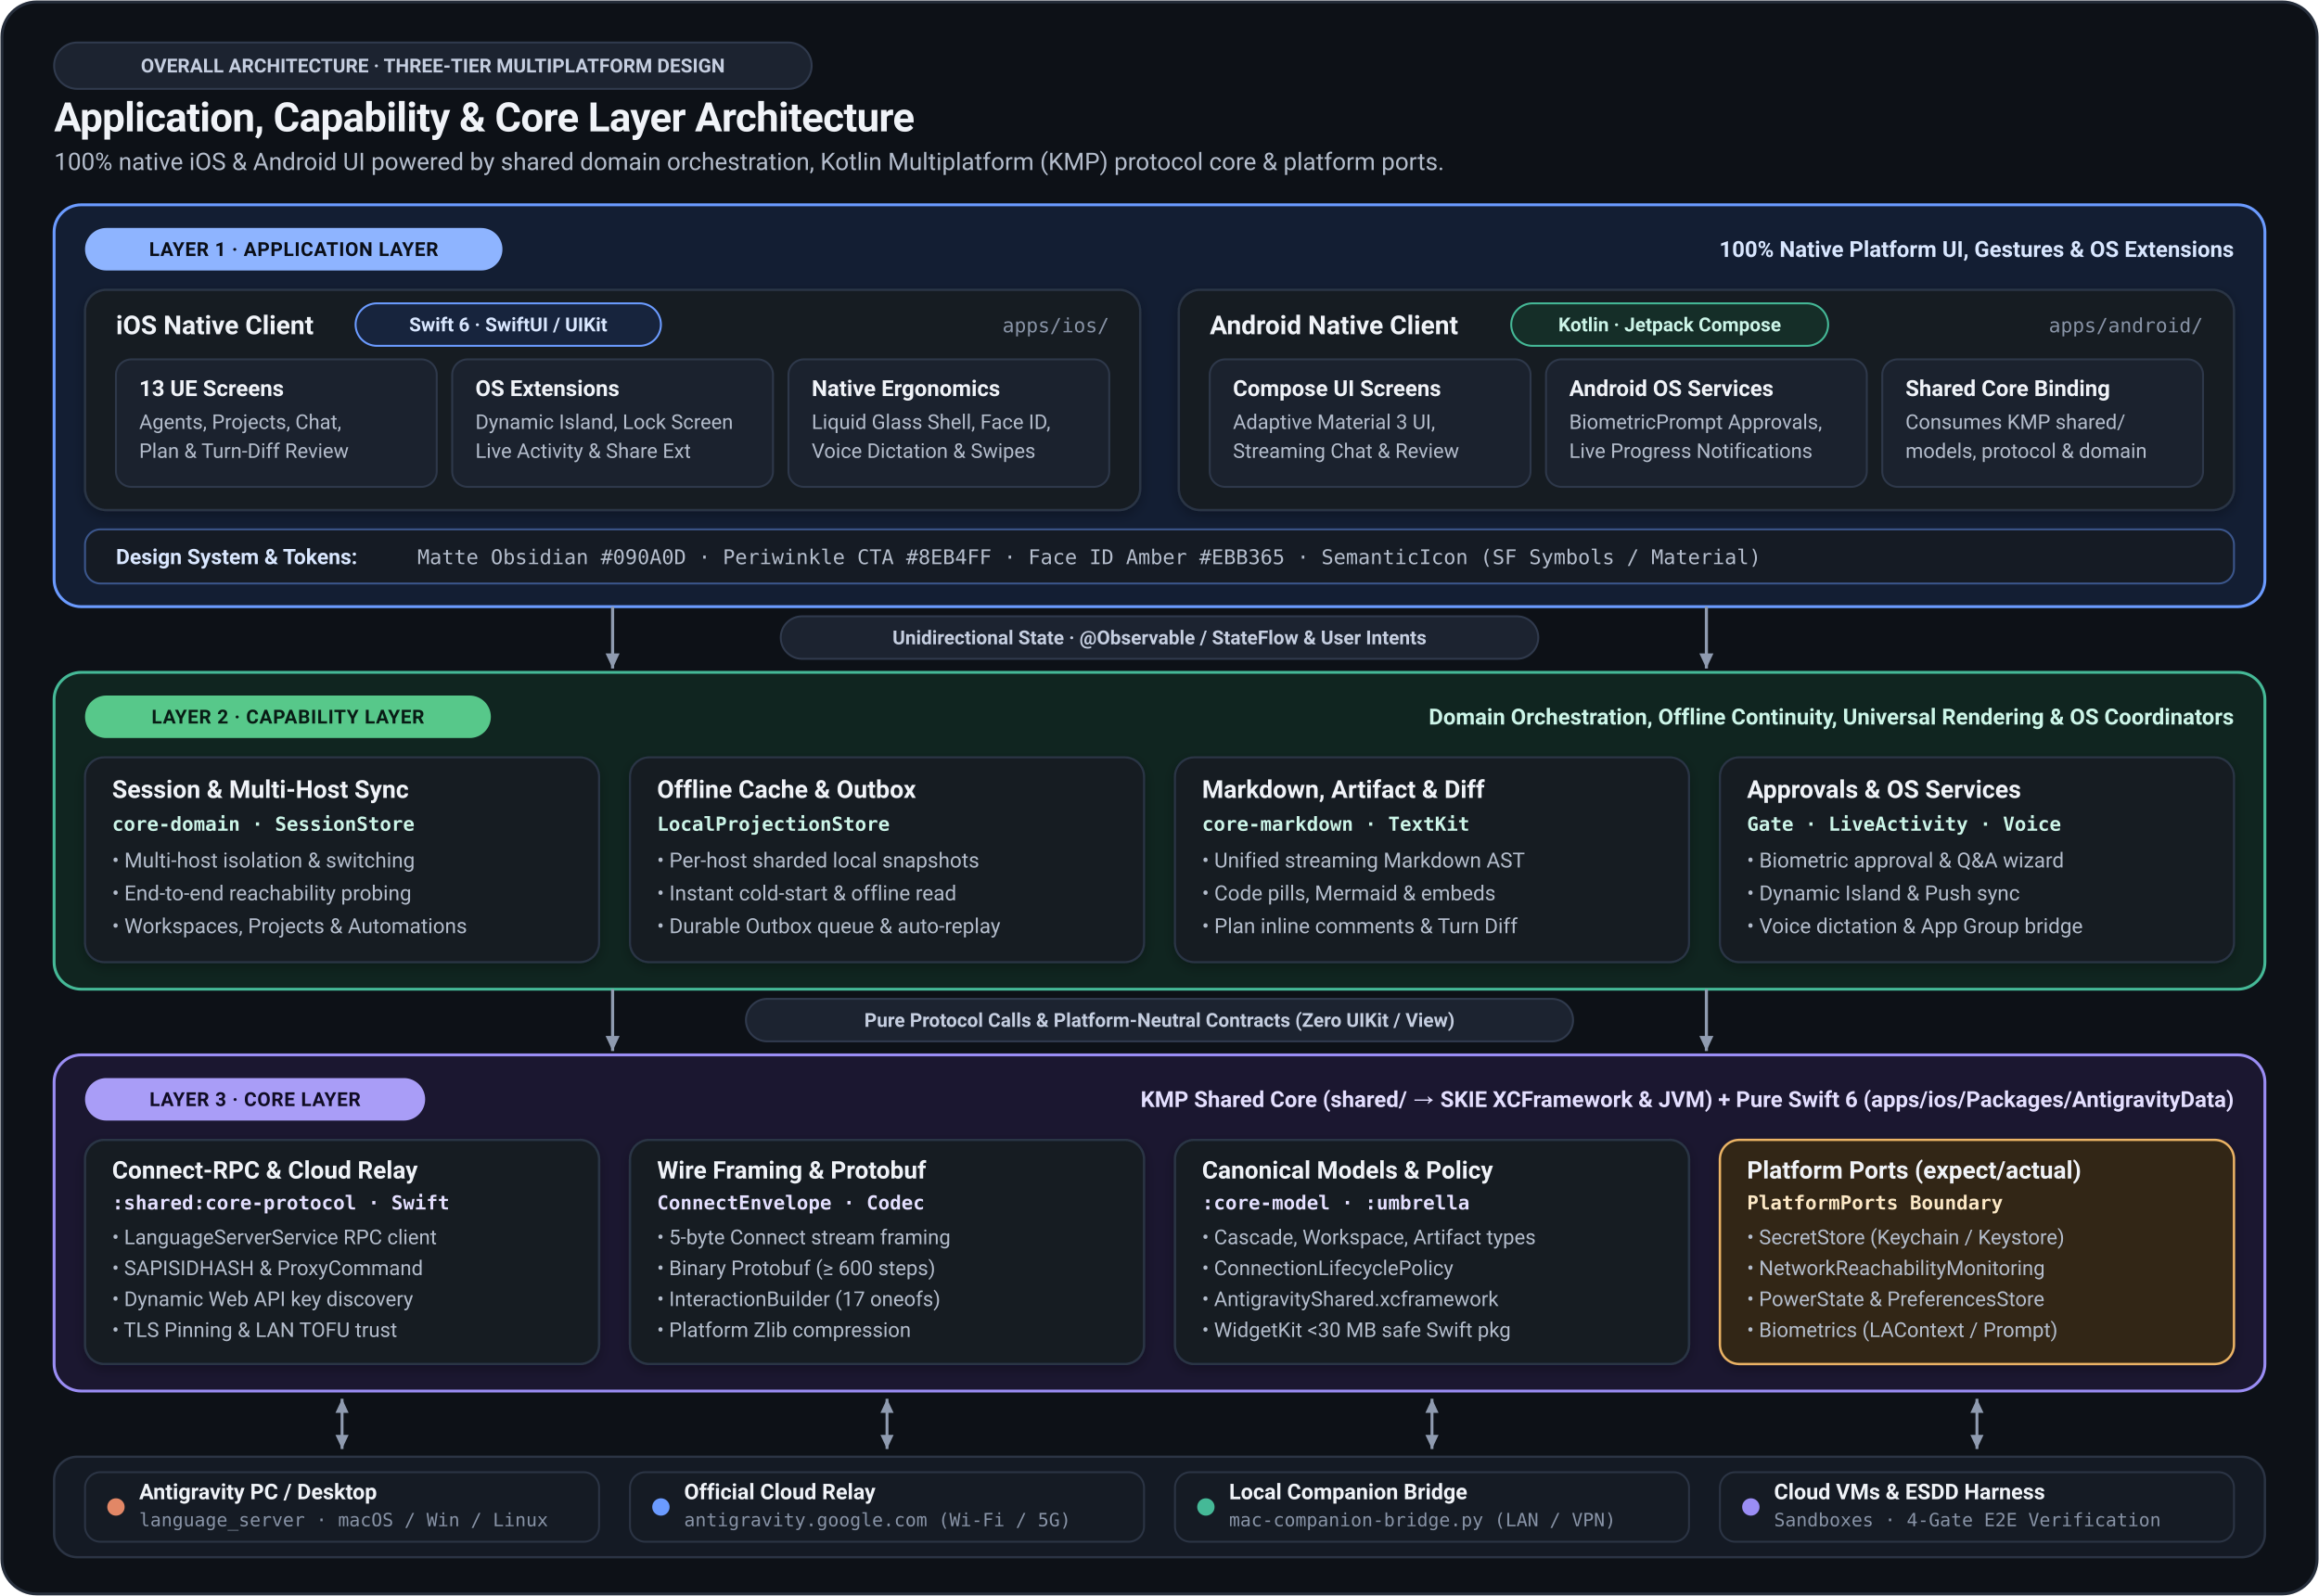
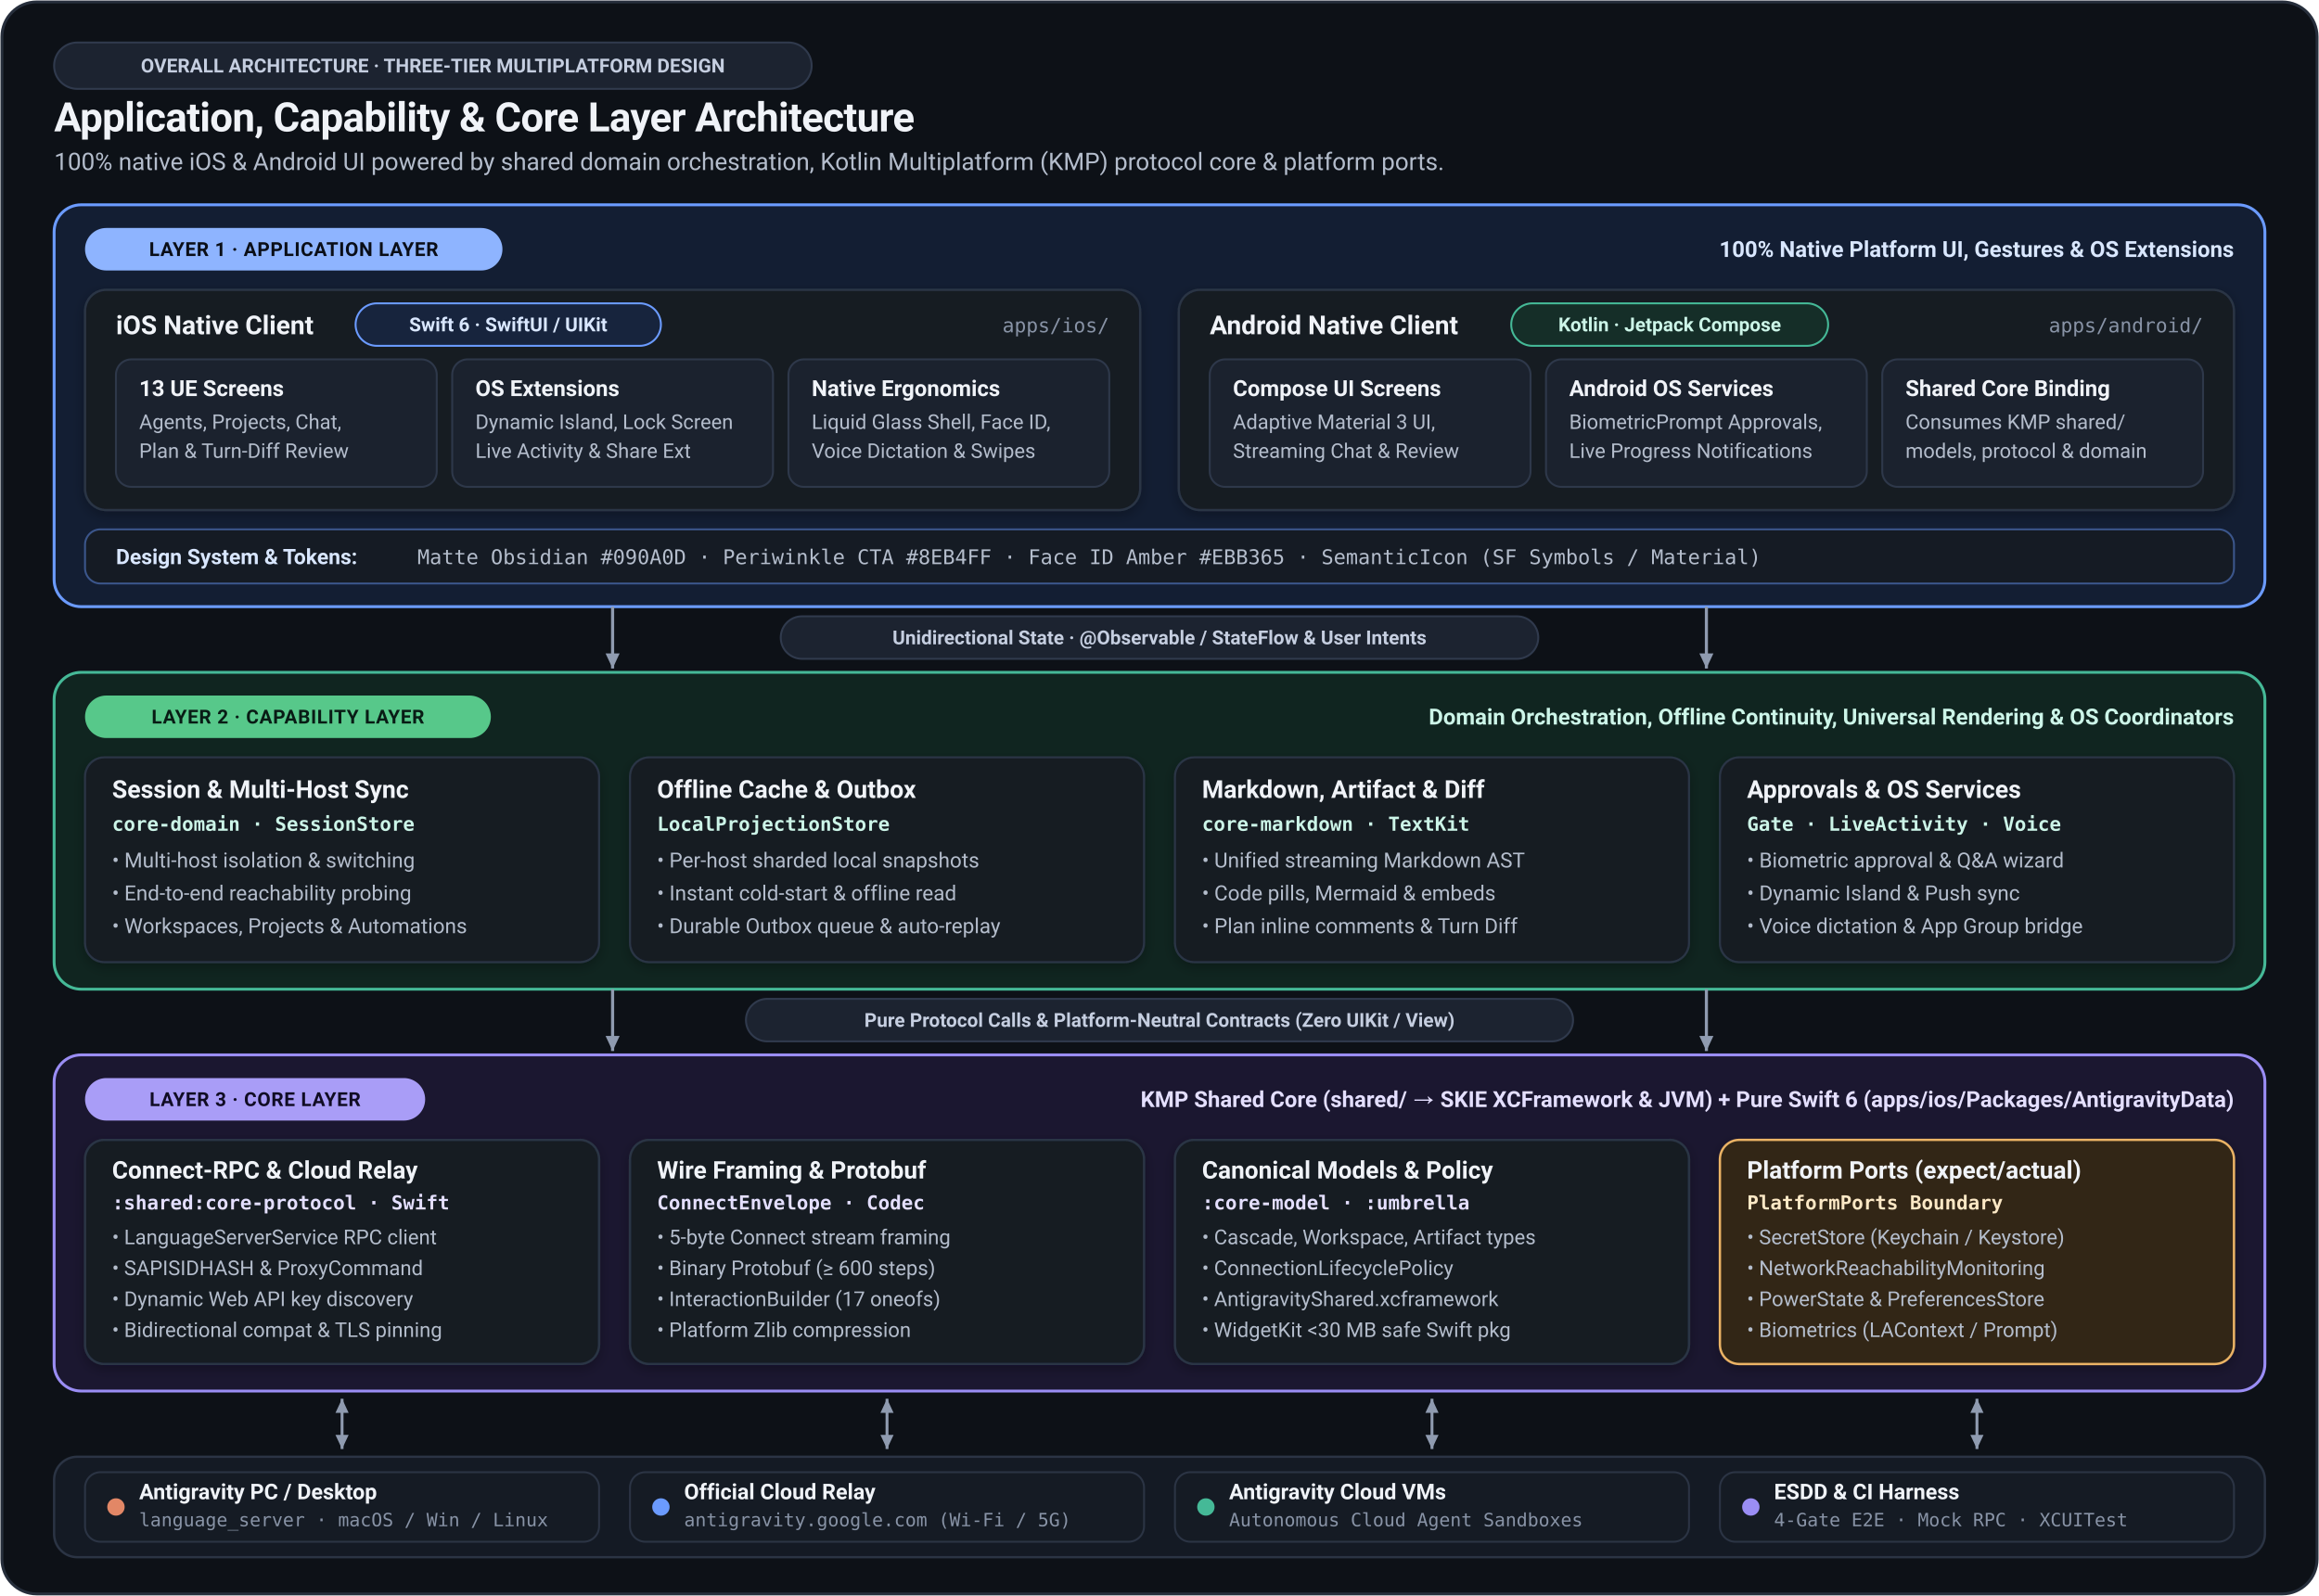
<svg xmlns="http://www.w3.org/2000/svg" viewBox="0 0 1200 826" width="1200" height="826" role="img" aria-label="Three-Layer Architecture: Application, Capability, and Core Layers">
  <defs>
    <filter id="cardShadow" x="-4%" y="-4%" width="108%" height="112%">
      <feDropShadow dx="0" dy="2" stdDeviation="3" flood-color="#000000" flood-opacity="0.28" />
    </filter>
    <marker id="arrDown" viewBox="0 0 10 10" refX="8.5" refY="5" markerWidth="6.5" markerHeight="6.5" orient="auto">
      <path d="M 1 1.5 L 8.5 5 L 1 8.5 z" fill="#8F9BB0" />
    </marker>
    <marker id="arrBi" viewBox="0 0 10 10" refX="8.5" refY="5" markerWidth="6.5" markerHeight="6.5" orient="auto-start-reverse">
      <path d="M 1 1.5 L 8.5 5 L 1 8.5 z" fill="#8F9BB0" />
    </marker>
  </defs>
  <rect x="1" y="1" width="1198" height="824" rx="18" fill="#0D1117" stroke="#262E3B" stroke-width="1.5" />
  <g>
    <rect x="28.0" y="22.0" width="392.0" height="24.0" rx="12.0" fill="#1C2330" stroke="#303A4D" stroke-width="1" />
    <text x="224.0" y="37.5" text-anchor="middle" font-family="-apple-system, BlinkMacSystemFont, 'Segoe UI', Roboto, Helvetica, Arial, sans-serif" font-size="10" font-weight="600" fill="#C5CEE0">OVERALL ARCHITECTURE  ·  THREE-TIER MULTIPLATFORM DESIGN</text>
  </g>
  <text x="28" y="68" font-family="-apple-system, BlinkMacSystemFont, 'Segoe UI', Roboto, Helvetica, Arial, sans-serif" font-size="21" font-weight="700" letter-spacing="-0.3" fill="#F0F3F8">Application, Capability &amp; Core Layer Architecture</text>
  <text x="28" y="88" font-family="-apple-system, BlinkMacSystemFont, 'Segoe UI', Roboto, Helvetica, Arial, sans-serif" font-size="12.5" fill="#B4BDCC">100% native iOS &amp; Android UI powered by shared domain orchestration, Kotlin Multiplatform (KMP) protocol core &amp; platform ports.</text>
  <rect x="28" y="106" width="1144" height="208" rx="14" fill="#131E33" stroke="#6B9BFF" stroke-width="1.5" />
  <g>
    <rect x="44.0" y="118.0" width="216.0" height="22.0" rx="11.0" fill="#8EB4FF" />
    <text x="152.0" y="132.5" text-anchor="middle" font-family="-apple-system, BlinkMacSystemFont, 'Segoe UI', Roboto, Helvetica, Arial, sans-serif" font-size="10" font-weight="600" letter-spacing="0.3" fill="#0A0E17">LAYER 1  ·  APPLICATION LAYER</text>
  </g>
  <text x="1156" y="133" text-anchor="end" font-family="-apple-system, BlinkMacSystemFont, 'Segoe UI', Roboto, Helvetica, Arial, sans-serif" font-size="11.5" font-weight="600" fill="#D9E7FF">100% Native Platform UI, Gestures &amp; OS Extensions</text>
  <rect x="44" y="150" width="546" height="114" rx="11" fill="#151B24" stroke="#2B3444" stroke-width="1.2" filter="url(#cardShadow)" />
  <text x="60" y="173" font-family="-apple-system, BlinkMacSystemFont, 'Segoe UI', Roboto, Helvetica, Arial, sans-serif" font-size="13.5" font-weight="700" fill="#F0F3F8">iOS Native Client</text>
  <g>
    <rect x="184.0" y="157.0" width="158.0" height="22.0" rx="11.0" fill="#17243D" stroke="#6B9BFF" stroke-width="1" />
    <text x="263.0" y="171.5" text-anchor="middle" font-family="-apple-system, BlinkMacSystemFont, 'Segoe UI', Roboto, Helvetica, Arial, sans-serif" font-size="10" font-weight="600" fill="#D9E7FF">Swift 6  ·  SwiftUI / UIKit</text>
  </g>
  <text x="574" y="172" text-anchor="end" font-family="ui-monospace, SFMono-Regular, Menlo, Monaco, Consolas, monospace" font-size="10.2" fill="#8893A6">apps/ios/</text>
  <rect x="60" y="186" width="166" height="66" rx="8" fill="#1B222E" stroke="#2E384A" stroke-width="1" />
  <text x="72" y="205" font-family="-apple-system, BlinkMacSystemFont, 'Segoe UI', Roboto, Helvetica, Arial, sans-serif" font-size="11.5" font-weight="700" fill="#F0F3F8">13 UE Screens</text>
  <text x="72" y="222" font-family="-apple-system, BlinkMacSystemFont, 'Segoe UI', Roboto, Helvetica, Arial, sans-serif" font-size="10.5" fill="#B4BDCC">Agents, Projects, Chat,</text>
  <text x="72" y="237" font-family="-apple-system, BlinkMacSystemFont, 'Segoe UI', Roboto, Helvetica, Arial, sans-serif" font-size="10.5" fill="#B4BDCC">Plan &amp; Turn-Diff Review</text>
  <rect x="234" y="186" width="166" height="66" rx="8" fill="#1B222E" stroke="#2E384A" stroke-width="1" />
  <text x="246" y="205" font-family="-apple-system, BlinkMacSystemFont, 'Segoe UI', Roboto, Helvetica, Arial, sans-serif" font-size="11.5" font-weight="700" fill="#F0F3F8">OS Extensions</text>
  <text x="246" y="222" font-family="-apple-system, BlinkMacSystemFont, 'Segoe UI', Roboto, Helvetica, Arial, sans-serif" font-size="10.5" fill="#B4BDCC">Dynamic Island, Lock Screen</text>
  <text x="246" y="237" font-family="-apple-system, BlinkMacSystemFont, 'Segoe UI', Roboto, Helvetica, Arial, sans-serif" font-size="10.5" fill="#B4BDCC">Live Activity &amp; Share Ext</text>
  <rect x="408" y="186" width="166" height="66" rx="8" fill="#1B222E" stroke="#2E384A" stroke-width="1" />
  <text x="420" y="205" font-family="-apple-system, BlinkMacSystemFont, 'Segoe UI', Roboto, Helvetica, Arial, sans-serif" font-size="11.5" font-weight="700" fill="#F0F3F8">Native Ergonomics</text>
  <text x="420" y="222" font-family="-apple-system, BlinkMacSystemFont, 'Segoe UI', Roboto, Helvetica, Arial, sans-serif" font-size="10.5" fill="#B4BDCC">Liquid Glass Shell, Face ID,</text>
  <text x="420" y="237" font-family="-apple-system, BlinkMacSystemFont, 'Segoe UI', Roboto, Helvetica, Arial, sans-serif" font-size="10.5" fill="#B4BDCC">Voice Dictation &amp; Swipes</text>
  <rect x="610" y="150" width="546" height="114" rx="11" fill="#151B24" stroke="#2B3444" stroke-width="1.2" filter="url(#cardShadow)" />
  <text x="626" y="173" font-family="-apple-system, BlinkMacSystemFont, 'Segoe UI', Roboto, Helvetica, Arial, sans-serif" font-size="13.5" font-weight="700" fill="#F0F3F8">Android Native Client</text>
  <g>
    <rect x="782.0" y="157.0" width="164.0" height="22.0" rx="11.0" fill="#152E28" stroke="#45B997" stroke-width="1" />
    <text x="864.0" y="171.5" text-anchor="middle" font-family="-apple-system, BlinkMacSystemFont, 'Segoe UI', Roboto, Helvetica, Arial, sans-serif" font-size="10" font-weight="600" fill="#CCF5E8">Kotlin  ·  Jetpack Compose</text>
  </g>
  <text x="1140" y="172" text-anchor="end" font-family="ui-monospace, SFMono-Regular, Menlo, Monaco, Consolas, monospace" font-size="10.2" fill="#8893A6">apps/android/</text>
  <rect x="626" y="186" width="166" height="66" rx="8" fill="#1B222E" stroke="#2E384A" stroke-width="1" />
  <text x="638" y="205" font-family="-apple-system, BlinkMacSystemFont, 'Segoe UI', Roboto, Helvetica, Arial, sans-serif" font-size="11.5" font-weight="700" fill="#F0F3F8">Compose UI Screens</text>
  <text x="638" y="222" font-family="-apple-system, BlinkMacSystemFont, 'Segoe UI', Roboto, Helvetica, Arial, sans-serif" font-size="10.5" fill="#B4BDCC">Adaptive Material 3 UI,</text>
  <text x="638" y="237" font-family="-apple-system, BlinkMacSystemFont, 'Segoe UI', Roboto, Helvetica, Arial, sans-serif" font-size="10.5" fill="#B4BDCC">Streaming Chat &amp; Review</text>
  <rect x="800" y="186" width="166" height="66" rx="8" fill="#1B222E" stroke="#2E384A" stroke-width="1" />
  <text x="812" y="205" font-family="-apple-system, BlinkMacSystemFont, 'Segoe UI', Roboto, Helvetica, Arial, sans-serif" font-size="11.5" font-weight="700" fill="#F0F3F8">Android OS Services</text>
  <text x="812" y="222" font-family="-apple-system, BlinkMacSystemFont, 'Segoe UI', Roboto, Helvetica, Arial, sans-serif" font-size="10.5" fill="#B4BDCC">BiometricPrompt Approvals,</text>
  <text x="812" y="237" font-family="-apple-system, BlinkMacSystemFont, 'Segoe UI', Roboto, Helvetica, Arial, sans-serif" font-size="10.5" fill="#B4BDCC">Live Progress Notifications</text>
  <rect x="974" y="186" width="166" height="66" rx="8" fill="#1B222E" stroke="#2E384A" stroke-width="1" />
  <text x="986" y="205" font-family="-apple-system, BlinkMacSystemFont, 'Segoe UI', Roboto, Helvetica, Arial, sans-serif" font-size="11.5" font-weight="700" fill="#F0F3F8">Shared Core Binding</text>
  <text x="986" y="222" font-family="-apple-system, BlinkMacSystemFont, 'Segoe UI', Roboto, Helvetica, Arial, sans-serif" font-size="10.5" fill="#B4BDCC">Consumes KMP shared/</text>
  <text x="986" y="237" font-family="-apple-system, BlinkMacSystemFont, 'Segoe UI', Roboto, Helvetica, Arial, sans-serif" font-size="10.5" fill="#B4BDCC">models, protocol &amp; domain</text>
  <rect x="44" y="274" width="1112" height="28" rx="8" fill="#151B24" stroke="#6B9BFF" stroke-opacity="0.45" stroke-width="1" />
  <text x="60" y="292" font-family="-apple-system, BlinkMacSystemFont, 'Segoe UI', Roboto, Helvetica, Arial, sans-serif" font-size="11" font-weight="700" fill="#D9E7FF">Design System &amp; Tokens:</text>
  <text x="216" y="292" font-family="ui-monospace, SFMono-Regular, Menlo, Monaco, Consolas, monospace" font-size="10.5" fill="#B4BDCC">Matte Obsidian #090A0D  ·  Periwinkle CTA #8EB4FF  ·  Face ID Amber #EBB365  ·  SemanticIcon (SF Symbols / Material)</text>
  <line x1="317" y1="314" x2="317" y2="346" stroke="#8F9BB0" stroke-width="1.6" marker-end="url(#arrDown)" />
  <line x1="883" y1="314" x2="883" y2="346" stroke="#8F9BB0" stroke-width="1.6" marker-end="url(#arrDown)" />
  <g>
    <rect x="404.0" y="319.0" width="392.0" height="22.0" rx="11.0" fill="#1C2330" stroke="#303A4D" stroke-width="1" />
    <text x="600.0" y="333.5" text-anchor="middle" font-family="-apple-system, BlinkMacSystemFont, 'Segoe UI', Roboto, Helvetica, Arial, sans-serif" font-size="10" font-weight="600" fill="#C5CEE0">Unidirectional State  ·  @Observable / StateFlow  &amp;  User Intents</text>
  </g>
  <rect x="28" y="348" width="1144" height="164" rx="14" fill="#102520" stroke="#45B997" stroke-width="1.5" />
  <g>
    <rect x="44.0" y="360.0" width="210.0" height="22.0" rx="11.0" fill="#57C88A" />
    <text x="149.0" y="374.5" text-anchor="middle" font-family="-apple-system, BlinkMacSystemFont, 'Segoe UI', Roboto, Helvetica, Arial, sans-serif" font-size="10" font-weight="600" letter-spacing="0.3" fill="#081C15">LAYER 2  ·  CAPABILITY LAYER</text>
  </g>
  <text x="1156" y="375" text-anchor="end" font-family="-apple-system, BlinkMacSystemFont, 'Segoe UI', Roboto, Helvetica, Arial, sans-serif" font-size="11.5" font-weight="600" fill="#CCF5E8">Domain Orchestration, Offline Continuity, Universal Rendering &amp; OS Coordinators</text>
  <rect x="44" y="392" width="266" height="106" rx="10" fill="#151B24" stroke="#2B3444" stroke-width="1.1" filter="url(#cardShadow)" />
  <text x="58" y="413" font-family="-apple-system, BlinkMacSystemFont, 'Segoe UI', Roboto, Helvetica, Arial, sans-serif" font-size="12.8" font-weight="700" fill="#F0F3F8">Session &amp; Multi-Host Sync</text>
  <text x="58" y="430" font-family="ui-monospace, SFMono-Regular, Menlo, Monaco, Consolas, monospace" font-size="10" font-weight="600" fill="#CCF5E8">core-domain · SessionStore</text>
  <text x="58" y="449" font-family="-apple-system, BlinkMacSystemFont, 'Segoe UI', Roboto, Helvetica, Arial, sans-serif" font-size="10.8" fill="#B4BDCC">•  Multi-host isolation &amp; switching</text>
  <text x="58" y="466" font-family="-apple-system, BlinkMacSystemFont, 'Segoe UI', Roboto, Helvetica, Arial, sans-serif" font-size="10.8" fill="#B4BDCC">•  End-to-end reachability probing</text>
  <text x="58" y="483" font-family="-apple-system, BlinkMacSystemFont, 'Segoe UI', Roboto, Helvetica, Arial, sans-serif" font-size="10.8" fill="#B4BDCC">•  Workspaces, Projects &amp; Automations</text>
  <rect x="326" y="392" width="266" height="106" rx="10" fill="#151B24" stroke="#2B3444" stroke-width="1.1" filter="url(#cardShadow)" />
  <text x="340" y="413" font-family="-apple-system, BlinkMacSystemFont, 'Segoe UI', Roboto, Helvetica, Arial, sans-serif" font-size="12.8" font-weight="700" fill="#F0F3F8">Offline Cache &amp; Outbox</text>
  <text x="340" y="430" font-family="ui-monospace, SFMono-Regular, Menlo, Monaco, Consolas, monospace" font-size="10" font-weight="600" fill="#CCF5E8">LocalProjectionStore</text>
  <text x="340" y="449" font-family="-apple-system, BlinkMacSystemFont, 'Segoe UI', Roboto, Helvetica, Arial, sans-serif" font-size="10.8" fill="#B4BDCC">•  Per-host sharded local snapshots</text>
  <text x="340" y="466" font-family="-apple-system, BlinkMacSystemFont, 'Segoe UI', Roboto, Helvetica, Arial, sans-serif" font-size="10.8" fill="#B4BDCC">•  Instant cold-start &amp; offline read</text>
  <text x="340" y="483" font-family="-apple-system, BlinkMacSystemFont, 'Segoe UI', Roboto, Helvetica, Arial, sans-serif" font-size="10.8" fill="#B4BDCC">•  Durable Outbox queue &amp; auto-replay</text>
  <rect x="608" y="392" width="266" height="106" rx="10" fill="#151B24" stroke="#2B3444" stroke-width="1.1" filter="url(#cardShadow)" />
  <text x="622" y="413" font-family="-apple-system, BlinkMacSystemFont, 'Segoe UI', Roboto, Helvetica, Arial, sans-serif" font-size="12.8" font-weight="700" fill="#F0F3F8">Markdown, Artifact &amp; Diff</text>
  <text x="622" y="430" font-family="ui-monospace, SFMono-Regular, Menlo, Monaco, Consolas, monospace" font-size="10" font-weight="600" fill="#CCF5E8">core-markdown · TextKit</text>
  <text x="622" y="449" font-family="-apple-system, BlinkMacSystemFont, 'Segoe UI', Roboto, Helvetica, Arial, sans-serif" font-size="10.8" fill="#B4BDCC">•  Unified streaming Markdown AST</text>
  <text x="622" y="466" font-family="-apple-system, BlinkMacSystemFont, 'Segoe UI', Roboto, Helvetica, Arial, sans-serif" font-size="10.8" fill="#B4BDCC">•  Code pills, Mermaid &amp; embeds</text>
  <text x="622" y="483" font-family="-apple-system, BlinkMacSystemFont, 'Segoe UI', Roboto, Helvetica, Arial, sans-serif" font-size="10.8" fill="#B4BDCC">•  Plan inline comments &amp; Turn Diff</text>
  <rect x="890" y="392" width="266" height="106" rx="10" fill="#151B24" stroke="#2B3444" stroke-width="1.1" filter="url(#cardShadow)" />
  <text x="904" y="413" font-family="-apple-system, BlinkMacSystemFont, 'Segoe UI', Roboto, Helvetica, Arial, sans-serif" font-size="12.8" font-weight="700" fill="#F0F3F8">Approvals &amp; OS Services</text>
  <text x="904" y="430" font-family="ui-monospace, SFMono-Regular, Menlo, Monaco, Consolas, monospace" font-size="10" font-weight="600" fill="#CCF5E8">Gate · LiveActivity · Voice</text>
  <text x="904" y="449" font-family="-apple-system, BlinkMacSystemFont, 'Segoe UI', Roboto, Helvetica, Arial, sans-serif" font-size="10.8" fill="#B4BDCC">•  Biometric approval &amp; Q&amp;A wizard</text>
  <text x="904" y="466" font-family="-apple-system, BlinkMacSystemFont, 'Segoe UI', Roboto, Helvetica, Arial, sans-serif" font-size="10.8" fill="#B4BDCC">•  Dynamic Island &amp; Push sync</text>
  <text x="904" y="483" font-family="-apple-system, BlinkMacSystemFont, 'Segoe UI', Roboto, Helvetica, Arial, sans-serif" font-size="10.8" fill="#B4BDCC">•  Voice dictation &amp; App Group bridge</text>
  <line x1="317" y1="512" x2="317" y2="544" stroke="#8F9BB0" stroke-width="1.6" marker-end="url(#arrDown)" />
  <line x1="883" y1="512" x2="883" y2="544" stroke="#8F9BB0" stroke-width="1.6" marker-end="url(#arrDown)" />
  <g>
    <rect x="386.0" y="517.0" width="428.0" height="22.0" rx="11.0" fill="#1C2330" stroke="#303A4D" stroke-width="1" />
    <text x="600.0" y="531.5" text-anchor="middle" font-family="-apple-system, BlinkMacSystemFont, 'Segoe UI', Roboto, Helvetica, Arial, sans-serif" font-size="10" font-weight="600" fill="#C5CEE0">Pure Protocol Calls &amp; Platform-Neutral Contracts  (Zero UIKit / View)</text>
  </g>
  <rect x="28" y="546" width="1144" height="174" rx="14" fill="#1B1730" stroke="#9A8DF4" stroke-width="1.5" />
  <g>
    <rect x="44.0" y="558.0" width="176.0" height="22.0" rx="11.0" fill="#A99DF7" />
    <text x="132.0" y="572.5" text-anchor="middle" font-family="-apple-system, BlinkMacSystemFont, 'Segoe UI', Roboto, Helvetica, Arial, sans-serif" font-size="10" font-weight="600" letter-spacing="0.3" fill="#100C24">LAYER 3  ·  CORE LAYER</text>
  </g>
  <text x="1156" y="573" text-anchor="end" font-family="-apple-system, BlinkMacSystemFont, 'Segoe UI', Roboto, Helvetica, Arial, sans-serif" font-size="11.5" font-weight="600" fill="#E4DFFF">KMP Shared Core (shared/ → SKIE XCFramework &amp; JVM)  +  Pure Swift 6 (apps/ios/Packages/AntigravityData)</text>
  <rect x="44" y="590" width="266" height="116" rx="10" fill="#151B24" stroke="#2B3444" stroke-width="1.2" filter="url(#cardShadow)" />
  <text x="58" y="610" font-family="-apple-system, BlinkMacSystemFont, 'Segoe UI', Roboto, Helvetica, Arial, sans-serif" font-size="12.6" font-weight="700" fill="#F0F3F8">Connect-RPC &amp; Cloud Relay</text>
  <text x="58" y="626" font-family="ui-monospace, SFMono-Regular, Menlo, Monaco, Consolas, monospace" font-size="10" font-weight="600" fill="#E4DFFF">:shared:core-protocol · Swift</text>
  <text x="58" y="644" font-family="-apple-system, BlinkMacSystemFont, 'Segoe UI', Roboto, Helvetica, Arial, sans-serif" font-size="10.6" fill="#B4BDCC">•  LanguageServerService RPC client</text>
  <text x="58" y="660" font-family="-apple-system, BlinkMacSystemFont, 'Segoe UI', Roboto, Helvetica, Arial, sans-serif" font-size="10.6" fill="#B4BDCC">•  SAPISIDHASH &amp; ProxyCommand</text>
  <text x="58" y="676" font-family="-apple-system, BlinkMacSystemFont, 'Segoe UI', Roboto, Helvetica, Arial, sans-serif" font-size="10.6" fill="#B4BDCC">•  Dynamic Web API key discovery</text>
-   <text x="58" y="692" font-family="-apple-system, BlinkMacSystemFont, 'Segoe UI', Roboto, Helvetica, Arial, sans-serif" font-size="10.6" fill="#B4BDCC">•  TLS Pinning &amp; LAN TOFU trust</text>
+   <text x="58" y="692" font-family="-apple-system, BlinkMacSystemFont, 'Segoe UI', Roboto, Helvetica, Arial, sans-serif" font-size="10.6" fill="#B4BDCC">•  Bidirectional compat &amp; TLS pinning</text>
  <rect x="326" y="590" width="266" height="116" rx="10" fill="#151B24" stroke="#2B3444" stroke-width="1.2" filter="url(#cardShadow)" />
  <text x="340" y="610" font-family="-apple-system, BlinkMacSystemFont, 'Segoe UI', Roboto, Helvetica, Arial, sans-serif" font-size="12.6" font-weight="700" fill="#F0F3F8">Wire Framing &amp; Protobuf</text>
  <text x="340" y="626" font-family="ui-monospace, SFMono-Regular, Menlo, Monaco, Consolas, monospace" font-size="10" font-weight="600" fill="#E4DFFF">ConnectEnvelope · Codec</text>
  <text x="340" y="644" font-family="-apple-system, BlinkMacSystemFont, 'Segoe UI', Roboto, Helvetica, Arial, sans-serif" font-size="10.6" fill="#B4BDCC">•  5-byte Connect stream framing</text>
  <text x="340" y="660" font-family="-apple-system, BlinkMacSystemFont, 'Segoe UI', Roboto, Helvetica, Arial, sans-serif" font-size="10.6" fill="#B4BDCC">•  Binary Protobuf (≥ 600 steps)</text>
  <text x="340" y="676" font-family="-apple-system, BlinkMacSystemFont, 'Segoe UI', Roboto, Helvetica, Arial, sans-serif" font-size="10.6" fill="#B4BDCC">•  InteractionBuilder (17 oneofs)</text>
  <text x="340" y="692" font-family="-apple-system, BlinkMacSystemFont, 'Segoe UI', Roboto, Helvetica, Arial, sans-serif" font-size="10.6" fill="#B4BDCC">•  Platform Zlib compression</text>
  <rect x="608" y="590" width="266" height="116" rx="10" fill="#151B24" stroke="#2B3444" stroke-width="1.2" filter="url(#cardShadow)" />
  <text x="622" y="610" font-family="-apple-system, BlinkMacSystemFont, 'Segoe UI', Roboto, Helvetica, Arial, sans-serif" font-size="12.6" font-weight="700" fill="#F0F3F8">Canonical Models &amp; Policy</text>
  <text x="622" y="626" font-family="ui-monospace, SFMono-Regular, Menlo, Monaco, Consolas, monospace" font-size="10" font-weight="600" fill="#E4DFFF">:core-model · :umbrella</text>
  <text x="622" y="644" font-family="-apple-system, BlinkMacSystemFont, 'Segoe UI', Roboto, Helvetica, Arial, sans-serif" font-size="10.6" fill="#B4BDCC">•  Cascade, Workspace, Artifact types</text>
  <text x="622" y="660" font-family="-apple-system, BlinkMacSystemFont, 'Segoe UI', Roboto, Helvetica, Arial, sans-serif" font-size="10.6" fill="#B4BDCC">•  ConnectionLifecyclePolicy</text>
  <text x="622" y="676" font-family="-apple-system, BlinkMacSystemFont, 'Segoe UI', Roboto, Helvetica, Arial, sans-serif" font-size="10.6" fill="#B4BDCC">•  AntigravityShared.xcframework</text>
  <text x="622" y="692" font-family="-apple-system, BlinkMacSystemFont, 'Segoe UI', Roboto, Helvetica, Arial, sans-serif" font-size="10.6" fill="#B4BDCC">•  WidgetKit &lt;30 MB safe Swift pkg</text>
  <rect x="890" y="590" width="266" height="116" rx="10" fill="#302614" stroke="#EBB365" stroke-width="1.2" filter="url(#cardShadow)" />
  <text x="904" y="610" font-family="-apple-system, BlinkMacSystemFont, 'Segoe UI', Roboto, Helvetica, Arial, sans-serif" font-size="12.6" font-weight="700" fill="#F0F3F8">Platform Ports (expect/actual)</text>
  <text x="904" y="626" font-family="ui-monospace, SFMono-Regular, Menlo, Monaco, Consolas, monospace" font-size="10" font-weight="600" fill="#FCE8C5">PlatformPorts Boundary</text>
  <text x="904" y="644" font-family="-apple-system, BlinkMacSystemFont, 'Segoe UI', Roboto, Helvetica, Arial, sans-serif" font-size="10.6" fill="#B4BDCC">•  SecretStore (Keychain / Keystore)</text>
  <text x="904" y="660" font-family="-apple-system, BlinkMacSystemFont, 'Segoe UI', Roboto, Helvetica, Arial, sans-serif" font-size="10.6" fill="#B4BDCC">•  NetworkReachabilityMonitoring</text>
  <text x="904" y="676" font-family="-apple-system, BlinkMacSystemFont, 'Segoe UI', Roboto, Helvetica, Arial, sans-serif" font-size="10.6" fill="#B4BDCC">•  PowerState &amp; PreferencesStore</text>
  <text x="904" y="692" font-family="-apple-system, BlinkMacSystemFont, 'Segoe UI', Roboto, Helvetica, Arial, sans-serif" font-size="10.6" fill="#B4BDCC">•  Biometrics (LAContext / Prompt)</text>
  <line x1="177" y1="724" x2="177" y2="750" stroke="#8F9BB0" stroke-width="1.5" marker-start="url(#arrBi)" marker-end="url(#arrBi)" />
  <line x1="459" y1="724" x2="459" y2="750" stroke="#8F9BB0" stroke-width="1.5" marker-start="url(#arrBi)" marker-end="url(#arrBi)" />
  <line x1="741" y1="724" x2="741" y2="750" stroke="#8F9BB0" stroke-width="1.5" marker-start="url(#arrBi)" marker-end="url(#arrBi)" />
  <line x1="1023" y1="724" x2="1023" y2="750" stroke="#8F9BB0" stroke-width="1.5" marker-start="url(#arrBi)" marker-end="url(#arrBi)" />
  <rect x="28" y="754" width="1144" height="52" rx="12" fill="#141A24" stroke="#2B3444" stroke-width="1.2" />
  <rect x="44" y="762" width="266" height="36" rx="8" fill="#151B24" stroke="#2B3444" stroke-width="1" />
  <circle cx="60" cy="780" r="4.5" fill="#E28766" />
  <text x="72" y="776" font-family="-apple-system, BlinkMacSystemFont, 'Segoe UI', Roboto, Helvetica, Arial, sans-serif" font-size="11.2" font-weight="700" fill="#F0F3F8">Antigravity PC / Desktop</text>
  <text x="72" y="790" font-family="ui-monospace, SFMono-Regular, Menlo, Monaco, Consolas, monospace" font-size="9.5" fill="#8893A6">language_server · macOS / Win / Linux</text>
  <rect x="326" y="762" width="266" height="36" rx="8" fill="#151B24" stroke="#2B3444" stroke-width="1" />
  <circle cx="342" cy="780" r="4.5" fill="#6B9BFF" />
  <text x="354" y="776" font-family="-apple-system, BlinkMacSystemFont, 'Segoe UI', Roboto, Helvetica, Arial, sans-serif" font-size="11.2" font-weight="700" fill="#F0F3F8">Official Cloud Relay</text>
  <text x="354" y="790" font-family="ui-monospace, SFMono-Regular, Menlo, Monaco, Consolas, monospace" font-size="9.5" fill="#8893A6">antigravity.google.com (Wi-Fi / 5G)</text>
  <rect x="608" y="762" width="266" height="36" rx="8" fill="#151B24" stroke="#2B3444" stroke-width="1" />
  <circle cx="624" cy="780" r="4.5" fill="#45B997" />
-   <text x="636" y="776" font-family="-apple-system, BlinkMacSystemFont, 'Segoe UI', Roboto, Helvetica, Arial, sans-serif" font-size="11.2" font-weight="700" fill="#F0F3F8">Local Companion Bridge</text>
-   <text x="636" y="790" font-family="ui-monospace, SFMono-Regular, Menlo, Monaco, Consolas, monospace" font-size="9.5" fill="#8893A6">mac-companion-bridge.py (LAN / VPN)</text>
+   <text x="636" y="776" font-family="-apple-system, BlinkMacSystemFont, 'Segoe UI', Roboto, Helvetica, Arial, sans-serif" font-size="11.2" font-weight="700" fill="#F0F3F8">Antigravity Cloud VMs</text>
+   <text x="636" y="790" font-family="ui-monospace, SFMono-Regular, Menlo, Monaco, Consolas, monospace" font-size="9.5" fill="#8893A6">Autonomous Cloud Agent Sandboxes</text>
  <rect x="890" y="762" width="266" height="36" rx="8" fill="#151B24" stroke="#2B3444" stroke-width="1" />
  <circle cx="906" cy="780" r="4.5" fill="#9A8DF4" />
-   <text x="918" y="776" font-family="-apple-system, BlinkMacSystemFont, 'Segoe UI', Roboto, Helvetica, Arial, sans-serif" font-size="11.2" font-weight="700" fill="#F0F3F8">Cloud VMs &amp; ESDD Harness</text>
-   <text x="918" y="790" font-family="ui-monospace, SFMono-Regular, Menlo, Monaco, Consolas, monospace" font-size="9.5" fill="#8893A6">Sandboxes · 4-Gate E2E Verification</text>
+   <text x="918" y="776" font-family="-apple-system, BlinkMacSystemFont, 'Segoe UI', Roboto, Helvetica, Arial, sans-serif" font-size="11.2" font-weight="700" fill="#F0F3F8">ESDD &amp; CI Harness</text>
+   <text x="918" y="790" font-family="ui-monospace, SFMono-Regular, Menlo, Monaco, Consolas, monospace" font-size="9.5" fill="#8893A6">4-Gate E2E · Mock RPC · XCUITest</text>
</svg>
